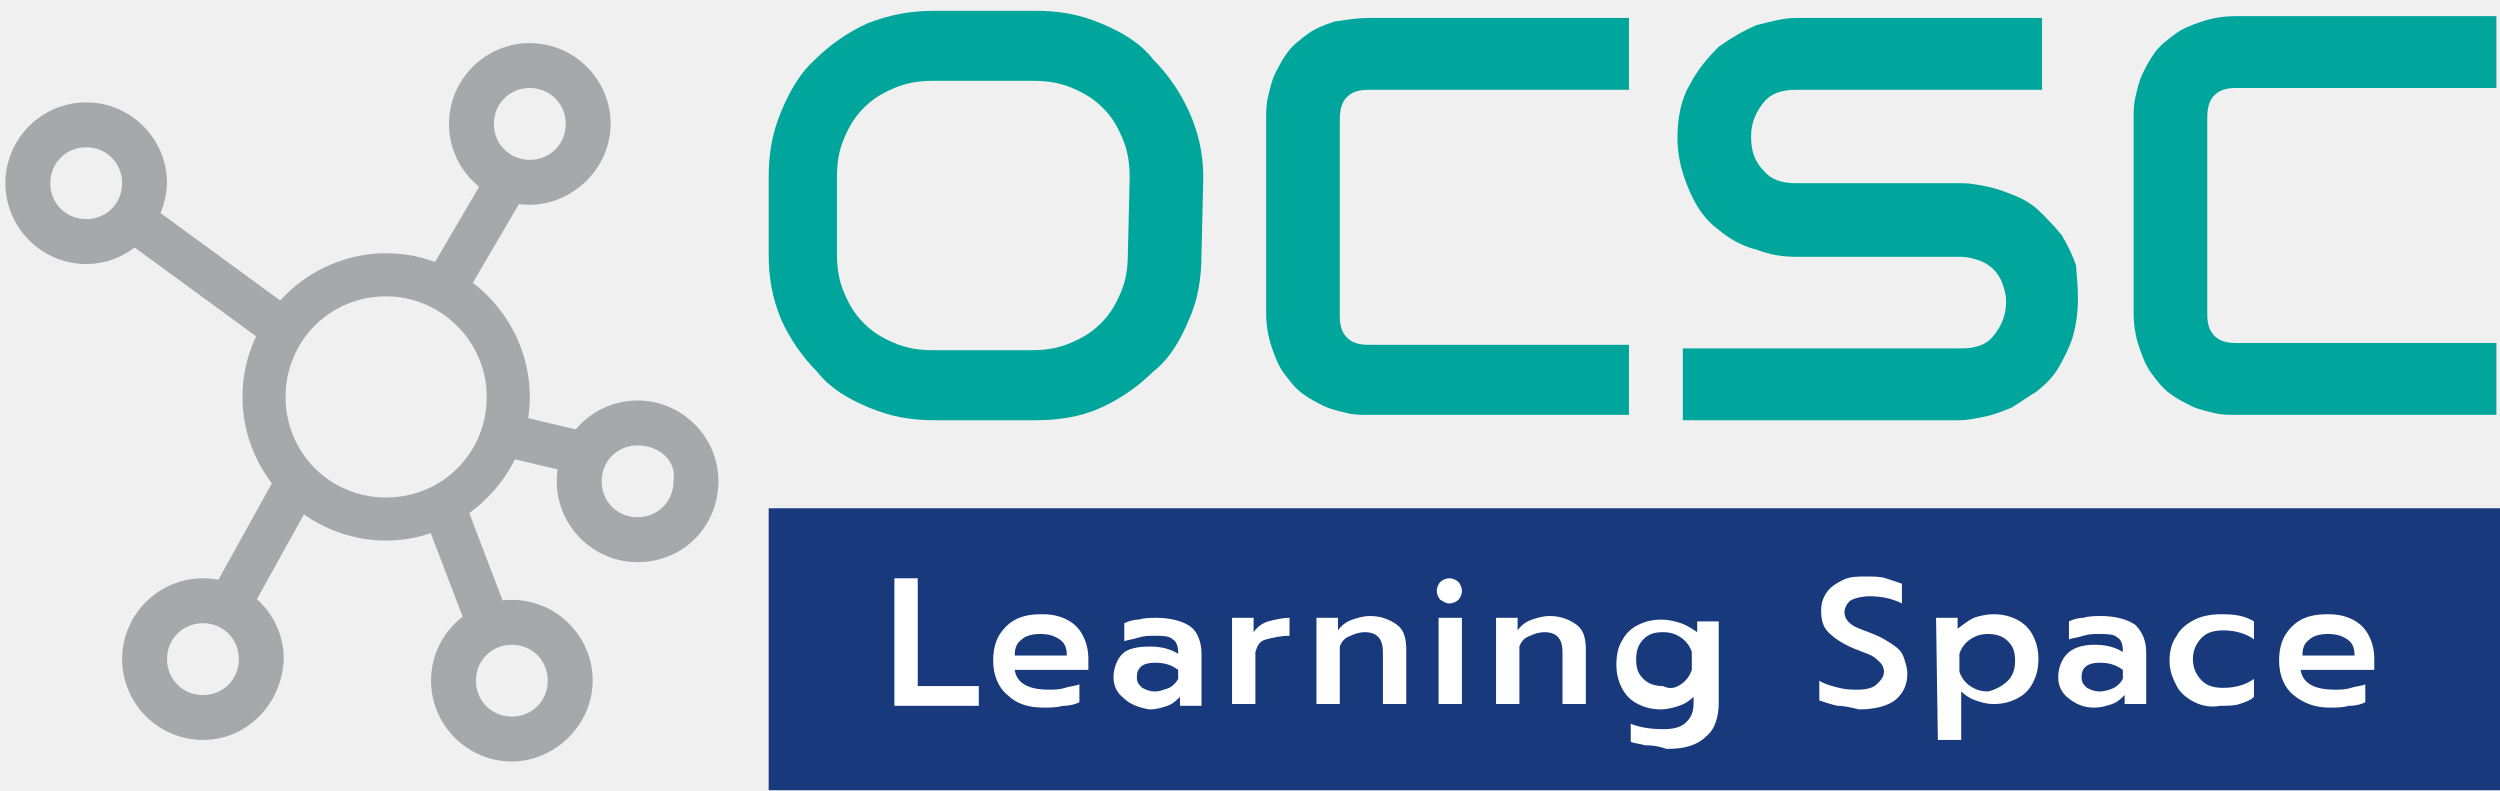
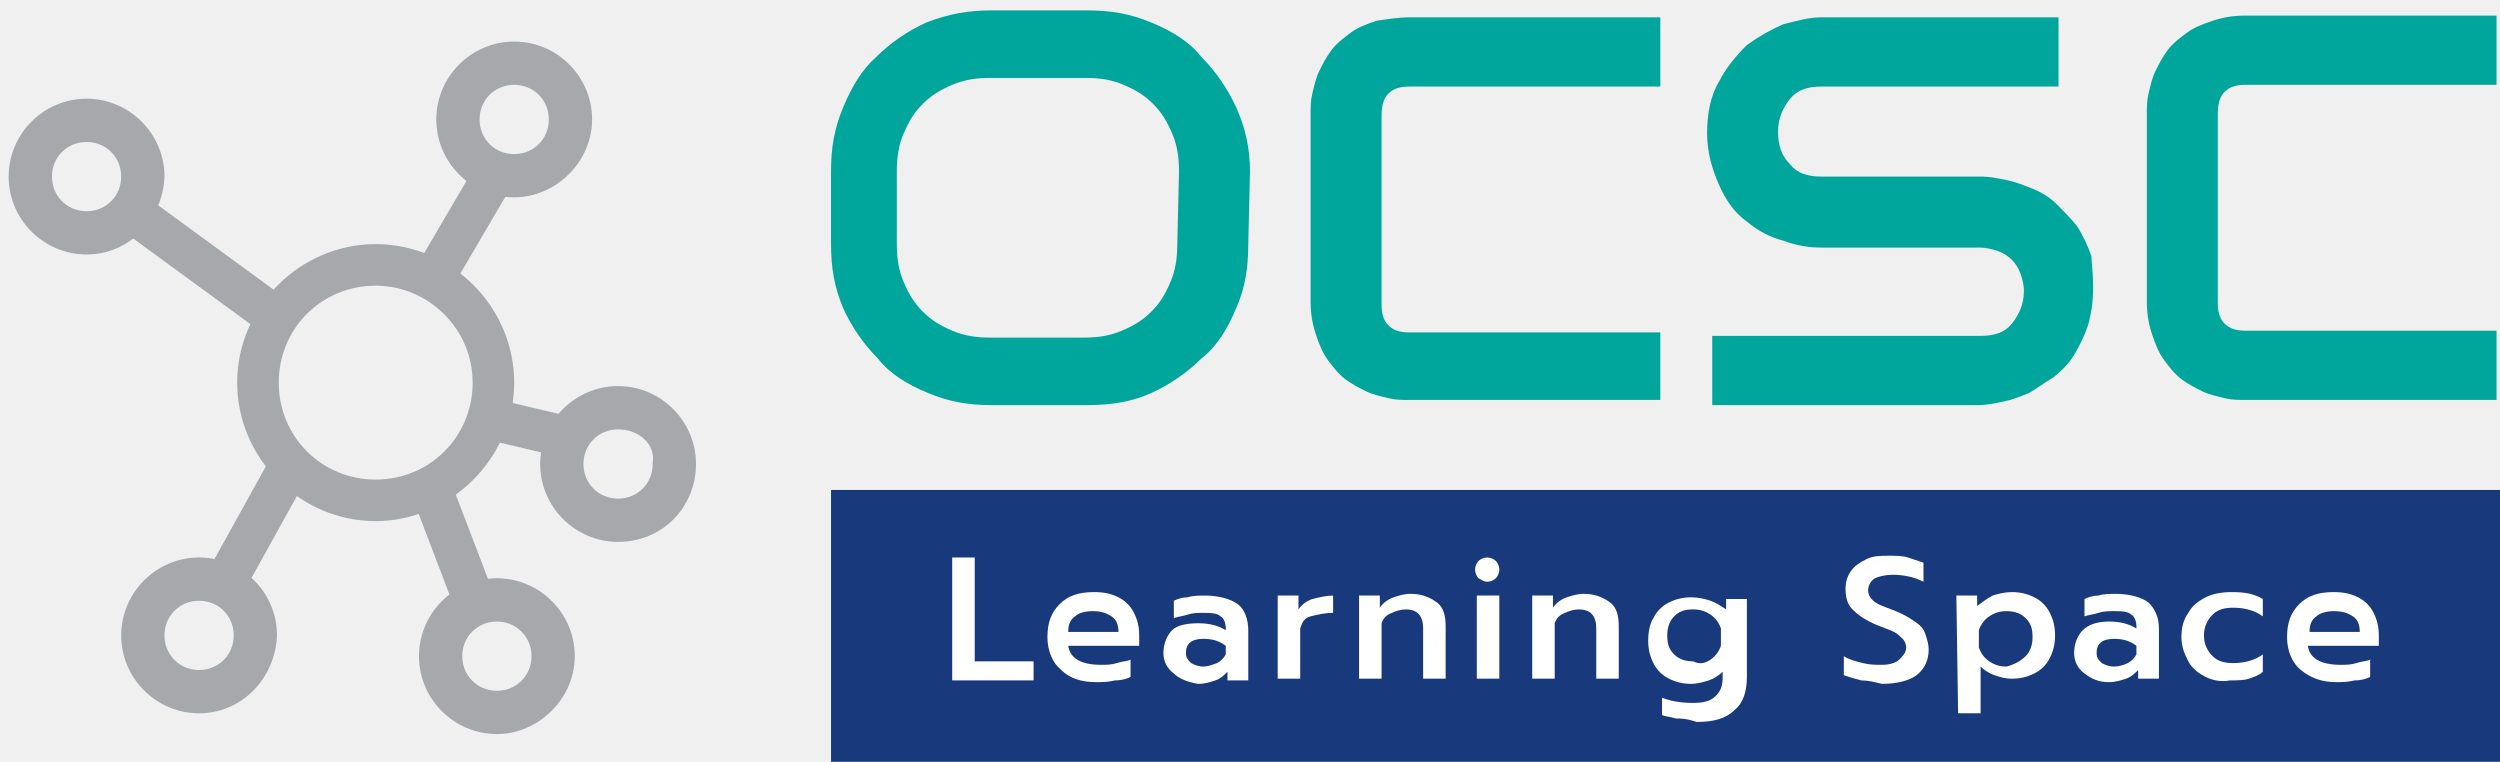
- <svg xmlns="http://www.w3.org/2000/svg" version="1.1" id="Layer_1" x="0px" y="0px" viewBox="0 0 139.2 44" style="enable-background:new 0 0 139.2 44;" xml:space="preserve">
+ <svg xmlns="http://www.w3.org/2000/svg" version="1.1" id="Layer_1" x="0px" y="0px" viewBox="0 0 144.4 44" style="enable-background:new 0 0 144.4 44;" xml:space="preserve">
  <style type="text/css">
	.st0{fill:#00A69C;}
	.st1{fill:#A7A8AB;stroke:#A7A8AB;stroke-miterlimit:10;}
- 	.st2{fill:#183A7C;}
- 	.st3{fill:#FFFFFF;}
+ 	.st2{fill:#A7A8AB;stroke:#A7A8AB;stroke-width:1;stroke-miterlimit:10;}
+ 	.st3{fill:#A7A8AB;stroke:#A7A8AB;stroke-width:1;stroke-miterlimit:10;}
+ 	.st4{fill:#A7A8AB;stroke:#A7A8AB;stroke-width:1;stroke-miterlimit:10;}
+ 	.st5{fill:#A7A8AB;stroke:#A7A8AB;stroke-width:1;stroke-miterlimit:10;}
+ 	.st6{fill:#183A7C;}
+ 	.st7{fill:#FFFFFF;}
</style>
  <g>
-     <path class="st0" d="M66.9,14.1c0,1.4-0.2,2.6-0.7,3.7c-0.5,1.2-1.1,2.2-2,2.9c-0.8,0.8-1.8,1.5-2.9,2s-2.3,0.7-3.7,0.7h-5.5   c-1.4,0-2.5-0.2-3.7-0.7s-2.2-1.1-2.9-2c-0.8-0.8-1.5-1.8-2-2.9c-0.5-1.2-0.7-2.3-0.7-3.7V9.9c0-1.4,0.2-2.5,0.7-3.7   C44,5,44.6,4,45.4,3.3c0.8-0.8,1.8-1.5,2.9-2c1.3-0.5,2.4-0.7,3.8-0.7h5.5c1.4,0,2.5,0.2,3.7,0.7s2.2,1.1,2.9,2   c0.8,0.8,1.5,1.8,2,2.9S67,8.5,67,9.9L66.9,14.1L66.9,14.1z M62.9,9.9c0-0.8-0.1-1.5-0.4-2.2c-0.3-0.7-0.6-1.2-1.1-1.7   c-0.5-0.5-1-0.8-1.7-1.1c-0.7-0.3-1.4-0.4-2.2-0.4h-5.5c-0.8,0-1.5,0.1-2.2,0.4c-0.7,0.3-1.2,0.6-1.7,1.1c-0.5,0.5-0.8,1-1.1,1.7   s-0.4,1.4-0.4,2.2v4.2c0,0.8,0.1,1.5,0.4,2.2c0.3,0.7,0.6,1.2,1.1,1.7c0.5,0.5,1,0.8,1.7,1.1c0.7,0.3,1.4,0.4,2.2,0.4h5.4   c0.8,0,1.5-0.1,2.2-0.4c0.7-0.3,1.2-0.6,1.7-1.1c0.5-0.5,0.8-1,1.1-1.7c0.3-0.7,0.4-1.4,0.4-2.2L62.9,9.9L62.9,9.9z" />
-     <path class="st0" d="M90.7,23.1H76.2c-0.4,0-0.8,0-1.2-0.1c-0.4-0.1-0.9-0.2-1.3-0.4c-0.4-0.2-0.8-0.4-1.2-0.7s-0.7-0.7-1-1.1   c-0.3-0.4-0.5-0.9-0.7-1.5s-0.3-1.2-0.3-1.9V6.6c0-0.4,0-0.8,0.1-1.2s0.2-0.9,0.4-1.3s0.4-0.8,0.7-1.2c0.3-0.4,0.7-0.7,1.1-1   s0.9-0.5,1.5-0.7C75,1.1,75.6,1,76.2,1h14.5v4H76.2c-0.5,0-0.9,0.1-1.2,0.4c-0.3,0.3-0.4,0.7-0.4,1.3v10.9c0,0.5,0.1,0.9,0.4,1.2   c0.3,0.3,0.7,0.4,1.2,0.4h14.5C90.7,19.1,90.7,23.1,90.7,23.1z" />
-     <path class="st0" d="M115.7,16.6c0,0.8-0.1,1.5-0.3,2.2c-0.2,0.6-0.5,1.2-0.8,1.7s-0.7,0.9-1.2,1.3c-0.5,0.3-0.9,0.6-1.4,0.9   c-0.5,0.2-1,0.4-1.5,0.5c-0.5,0.1-1,0.2-1.4,0.2H93.7v-4h15.5c0.8,0,1.4-0.2,1.8-0.7s0.7-1.1,0.7-1.9c0-0.4-0.1-0.7-0.2-1   c-0.1-0.3-0.3-0.6-0.5-0.8s-0.5-0.4-0.8-0.5c-0.3-0.1-0.7-0.2-1-0.2H100c-0.7,0-1.4-0.1-2.2-0.4c-0.8-0.2-1.5-0.6-2.1-1.1   c-0.7-0.5-1.2-1.2-1.6-2.1c-0.4-0.9-0.7-1.9-0.7-3s0.2-2.2,0.7-3c0.4-0.8,1-1.5,1.6-2.1c0.7-0.5,1.4-0.9,2.1-1.2   C98.6,1.2,99.3,1,100,1h13.7v4H100c-0.8,0-1.4,0.2-1.8,0.7c-0.4,0.5-0.7,1.1-0.7,1.9s0.2,1.4,0.7,1.9c0.4,0.5,1,0.7,1.8,0.7h9.3   l0,0c0.4,0,0.9,0.1,1.4,0.2c0.5,0.1,1,0.3,1.5,0.5c0.5,0.2,1,0.5,1.4,0.9c0.4,0.4,0.8,0.8,1.2,1.3c0.3,0.5,0.6,1.1,0.8,1.7   C115.6,15.1,115.7,15.8,115.7,16.6z" />
-     <path class="st0" d="M139,23.1h-14.5c-0.4,0-0.8,0-1.2-0.1c-0.4-0.1-0.9-0.2-1.3-0.4c-0.4-0.2-0.8-0.4-1.2-0.7   c-0.4-0.3-0.7-0.7-1-1.1c-0.3-0.4-0.5-0.9-0.7-1.5s-0.3-1.2-0.3-1.9V6.6c0-0.4,0-0.8,0.1-1.2c0.1-0.4,0.2-0.9,0.4-1.3   c0.2-0.4,0.4-0.8,0.7-1.2s0.7-0.7,1.1-1s0.9-0.5,1.5-0.7s1.2-0.3,1.9-0.3H139v4h-14.5c-0.5,0-0.9,0.1-1.2,0.4   c-0.3,0.3-0.4,0.7-0.4,1.3v10.9c0,0.5,0.1,0.9,0.4,1.2c0.3,0.3,0.7,0.4,1.2,0.4H139V23.1z" />
+     <path class="st0" d="M72.1,14.1c0,1.4-0.2,2.6-0.7,3.7c-0.5,1.2-1.1,2.2-2,2.9c-0.8,0.8-1.8,1.5-2.9,2c-1.1,0.5-2.3,0.7-3.7,0.7   h-5.5c-1.4,0-2.5-0.2-3.7-0.7s-2.2-1.1-2.9-2c-0.8-0.8-1.5-1.8-2-2.9c-0.5-1.2-0.7-2.3-0.7-3.7V9.9c0-1.4,0.2-2.5,0.7-3.7   s1.1-2.2,1.9-2.9c0.8-0.8,1.8-1.5,2.9-2c1.3-0.5,2.4-0.7,3.8-0.7h5.5c1.4,0,2.5,0.2,3.7,0.7c1.2,0.5,2.2,1.1,2.9,2   c0.8,0.8,1.5,1.8,2,2.9s0.8,2.3,0.8,3.7L72.1,14.1L72.1,14.1z M68.1,9.9c0-0.8-0.1-1.5-0.4-2.2S67.1,6.5,66.6,6s-1-0.8-1.7-1.1   c-0.7-0.3-1.4-0.4-2.2-0.4h-5.5c-0.8,0-1.5,0.1-2.2,0.4S53.8,5.5,53.3,6s-0.8,1-1.1,1.7s-0.4,1.4-0.4,2.2v4.2   c0,0.8,0.1,1.5,0.4,2.2c0.3,0.7,0.6,1.2,1.1,1.7s1,0.8,1.7,1.1c0.7,0.3,1.4,0.4,2.2,0.4h5.4c0.8,0,1.5-0.1,2.2-0.4   c0.7-0.3,1.2-0.6,1.7-1.1s0.8-1,1.1-1.7c0.3-0.7,0.4-1.4,0.4-2.2L68.1,9.9L68.1,9.9z" />
+     <path class="st0" d="M95.9,23.1H81.4c-0.4,0-0.8,0-1.2-0.1c-0.4-0.1-0.9-0.2-1.3-0.4c-0.4-0.2-0.8-0.4-1.2-0.7s-0.7-0.7-1-1.1   s-0.5-0.9-0.7-1.5s-0.3-1.2-0.3-1.9V6.6c0-0.4,0-0.8,0.1-1.2s0.2-0.9,0.4-1.3s0.4-0.8,0.7-1.2c0.3-0.4,0.7-0.7,1.1-1   s0.9-0.5,1.5-0.7C80.2,1.1,80.8,1,81.4,1h14.5v4H81.4c-0.5,0-0.9,0.1-1.2,0.4c-0.3,0.3-0.4,0.7-0.4,1.3v10.9c0,0.5,0.1,0.9,0.4,1.2   c0.3,0.3,0.7,0.4,1.2,0.4h14.5C95.9,19.1,95.9,23.1,95.9,23.1z" />
+     <path class="st0" d="M120.9,16.6c0,0.8-0.1,1.5-0.3,2.2c-0.2,0.6-0.5,1.2-0.8,1.7s-0.7,0.9-1.2,1.3c-0.5,0.3-0.9,0.6-1.4,0.9   c-0.5,0.2-1,0.4-1.5,0.5s-1,0.2-1.4,0.2H98.9v-4h15.5c0.8,0,1.4-0.2,1.8-0.7s0.7-1.1,0.7-1.9c0-0.4-0.1-0.7-0.2-1   c-0.1-0.3-0.3-0.6-0.5-0.8s-0.5-0.4-0.8-0.5s-0.7-0.2-1-0.2h-9.2c-0.7,0-1.4-0.1-2.2-0.4c-0.8-0.2-1.5-0.6-2.1-1.1   c-0.7-0.5-1.2-1.2-1.6-2.1c-0.4-0.9-0.7-1.9-0.7-3s0.2-2.2,0.7-3c0.4-0.8,1-1.5,1.6-2.1c0.7-0.5,1.4-0.9,2.1-1.2   c0.8-0.2,1.5-0.4,2.2-0.4h13.7v4h-13.7c-0.8,0-1.4,0.2-1.8,0.7s-0.7,1.1-0.7,1.9s0.2,1.4,0.7,1.9c0.4,0.5,1,0.7,1.8,0.7h9.3l0,0   c0.4,0,0.9,0.1,1.4,0.2c0.5,0.1,1,0.3,1.5,0.5s1,0.5,1.4,0.9s0.8,0.8,1.2,1.3c0.3,0.5,0.6,1.1,0.8,1.7   C120.8,15.1,120.9,15.8,120.9,16.6z" />
+     <path class="st0" d="M144.2,23.1h-14.5c-0.4,0-0.8,0-1.2-0.1s-0.9-0.2-1.3-0.4c-0.4-0.2-0.8-0.4-1.2-0.7c-0.4-0.3-0.7-0.7-1-1.1   s-0.5-0.9-0.7-1.5s-0.3-1.2-0.3-1.9V6.6c0-0.4,0-0.8,0.1-1.2s0.2-0.9,0.4-1.3c0.2-0.4,0.4-0.8,0.7-1.2s0.7-0.7,1.1-1   s0.9-0.5,1.5-0.7c0.6-0.2,1.2-0.3,1.9-0.3h14.5v4h-14.5c-0.5,0-0.9,0.1-1.2,0.4s-0.4,0.7-0.4,1.3v10.9c0,0.5,0.1,0.9,0.4,1.2   c0.3,0.3,0.7,0.4,1.2,0.4h14.5V23.1z" />
  </g>
  <g>
-     <path class="st1" d="M21.5,29.6c-4.1,0-7.5-3.4-7.5-7.5s3.4-7.5,7.5-7.5S29,18,29,22.1S25.5,29.6,21.5,29.6z M21.5,16   c-3.4,0-6.1,2.7-6.1,6.1s2.7,6.1,6.1,6.1s6.1-2.7,6.1-6.1S24.8,16,21.5,16z" />
-     <path class="st1" d="M28.5,41.9c-2.2,0-4-1.8-4-4s1.8-4,4-4s4,1.8,4,4C32.5,40.1,30.6,41.9,28.5,41.9z M28.5,35.4   c-1.4,0-2.5,1.1-2.5,2.5s1.1,2.5,2.5,2.5s2.5-1.1,2.5-2.5S29.9,35.4,28.5,35.4z" />
-     <path class="st1" d="M35.5,30.8c-2.2,0-4-1.8-4-4s1.8-4,4-4s4,1.8,4,4S37.8,30.8,35.5,30.8z M35.5,24.3c-1.4,0-2.5,1.1-2.5,2.5   s1.1,2.5,2.5,2.5s2.5-1.1,2.5-2.5C38.2,25.4,37,24.3,35.5,24.3z" />
-     <path class="st1" d="M11.3,40.7c-2.2,0-4-1.8-4-4s1.8-4,4-4s4,1.8,4,4C15.2,38.9,13.5,40.7,11.3,40.7z M11.3,34.2   c-1.4,0-2.5,1.1-2.5,2.5s1.1,2.5,2.5,2.5s2.5-1.1,2.5-2.5S12.7,34.2,11.3,34.2z" />
-     <path class="st1" d="M4.8,14.2c-2.2,0-4-1.8-4-4s1.8-4,4-4s4,1.8,4,4C8.7,12.4,7,14.2,4.8,14.2z M4.8,7.7c-1.4,0-2.5,1.1-2.5,2.5   s1.1,2.5,2.5,2.5s2.5-1.1,2.5-2.5S6.2,7.7,4.8,7.7z" />
-     <path class="st1" d="M29.5,10.9c-2.2,0-4-1.8-4-4s1.8-4,4-4s4,1.8,4,4S31.6,10.9,29.5,10.9z M29.5,4.4c-1.4,0-2.5,1.1-2.5,2.5   s1.1,2.5,2.5,2.5S32,8.3,32,6.9S30.9,4.4,29.5,4.4z" />
-     <rect x="10.9" y="29.4" transform="matrix(0.4848 -0.8746 0.8746 0.4848 -18.7188 28.3785)" class="st1" width="7.6" height="1.4" />
-     <rect x="25.2" y="28.1" transform="matrix(0.9343 -0.3566 0.3566 0.9343 -9.4784 11.2792)" class="st1" width="1.4" height="6.5" />
-     <rect x="29.8" y="22.5" transform="matrix(0.2293 -0.9734 0.9734 0.2293 -0.5785 48.79)" class="st1" width="1.4" height="4.6" />
-     <rect x="23" y="12.3" transform="matrix(0.5056 -0.8628 0.8628 0.5056 1.9266 29.2956)" class="st1" width="7.1" height="1.4" />
-     <rect x="10.8" y="9.9" transform="matrix(0.59 -0.8074 0.8074 0.59 -7.54 15.5512)" class="st1" width="1.4" height="10.5" />
+     <path class="st1" d="M21.7,29.6c-4.1,0-7.5-3.4-7.5-7.5s3.4-7.5,7.5-7.5s7.5,3.4,7.5,7.5S25.7,29.6,21.7,29.6z M21.7,16   c-3.4,0-6.1,2.7-6.1,6.1s2.7,6.1,6.1,6.1s6.1-2.7,6.1-6.1S25,16,21.7,16z" />
+     <path class="st1" d="M28.7,41.9c-2.2,0-4-1.8-4-4s1.8-4,4-4s4,1.8,4,4C32.7,40.1,30.8,41.9,28.7,41.9z M28.7,35.4   c-1.4,0-2.5,1.1-2.5,2.5s1.1,2.5,2.5,2.5s2.5-1.1,2.5-2.5S30.1,35.4,28.7,35.4z" />
+     <path class="st1" d="M35.7,30.8c-2.2,0-4-1.8-4-4s1.8-4,4-4s4,1.8,4,4S38,30.8,35.7,30.8z M35.7,24.3c-1.4,0-2.5,1.1-2.5,2.5   s1.1,2.5,2.5,2.5s2.5-1.1,2.5-2.5C38.4,25.4,37.2,24.3,35.7,24.3z" />
+     <path class="st1" d="M11.5,40.7c-2.2,0-4-1.8-4-4s1.8-4,4-4s4,1.8,4,4C15.4,38.9,13.7,40.7,11.5,40.7z M11.5,34.2   c-1.4,0-2.5,1.1-2.5,2.5s1.1,2.5,2.5,2.5s2.5-1.1,2.5-2.5S12.9,34.2,11.5,34.2z" />
+     <path class="st1" d="M5,14.2c-2.2,0-4-1.8-4-4s1.8-4,4-4s4,1.8,4,4C8.9,12.4,7.2,14.2,5,14.2z M5,7.7c-1.4,0-2.5,1.1-2.5,2.5   s1.1,2.5,2.5,2.5s2.5-1.1,2.5-2.5S6.4,7.7,5,7.7z" />
+     <path class="st1" d="M29.7,10.9c-2.2,0-4-1.8-4-4s1.8-4,4-4s4,1.8,4,4S31.8,10.9,29.7,10.9z M29.7,4.4c-1.4,0-2.5,1.1-2.5,2.5   s1.1,2.5,2.5,2.5s2.5-1.1,2.5-2.5S31.1,4.4,29.7,4.4z" />
+     <rect x="11.2" y="29.4" transform="matrix(0.4848 -0.8746 0.8746 0.4848 -18.6194 28.6192)" class="st2" width="7.6" height="1.4" />
+     <rect x="25.4" y="28.1" transform="matrix(0.9343 -0.3566 0.3566 0.9343 -9.4541 11.3843)" class="st3" width="1.4" height="6.5" />
+     <rect x="30.1" y="22.5" transform="matrix(0.2293 -0.9734 0.9734 0.2293 -0.3855 49.0891)" class="st3" width="1.4" height="4.6" />
+     <rect x="23.3" y="12.3" transform="matrix(0.5056 -0.8628 0.8628 0.5056 2.076 29.5449)" class="st4" width="7.1" height="1.4" />
+     <rect x="11" y="10" transform="matrix(0.59 -0.8074 0.8074 0.59 -7.4681 15.7023)" class="st5" width="1.4" height="10.5" />
  </g>
-   <rect x="42.8" y="28.3" class="st2" width="96.5" height="15.7" />
+   <rect x="48" y="28.3" class="st6" width="96.5" height="15.7" />
  <g>
    <g>
-       <path class="st3" d="M49.8,32.2h1.3v6h3.4v1.1h-4.7V32.2z" />
-       <path class="st3" d="M56.1,38.7c-0.5-0.4-0.8-1.1-0.8-1.9c0-0.8,0.2-1.4,0.7-1.9s1.1-0.7,2-0.7c0.6,0,1,0.1,1.4,0.3    s0.7,0.5,0.9,0.9s0.3,0.8,0.3,1.3v0.6h-4.1c0.1,0.7,0.7,1.1,1.9,1.1c0.3,0,0.6,0,0.9-0.1s0.6-0.1,0.8-0.2v1    c-0.2,0.1-0.5,0.2-0.9,0.2c-0.4,0.1-0.7,0.1-1.1,0.1C57.3,39.4,56.6,39.2,56.1,38.7z M59.4,36.5c0-0.4-0.1-0.7-0.4-0.9    c-0.3-0.2-0.6-0.3-1.1-0.3c-0.4,0-0.8,0.1-1,0.3c-0.3,0.2-0.4,0.5-0.4,0.9H59.4z" />
-       <path class="st3" d="M62.6,38.9c-0.4-0.3-0.6-0.7-0.6-1.2s0.2-1,0.5-1.3S63.4,36,64,36c0.6,0,1.1,0.1,1.6,0.4v-0.1    c0-0.3-0.1-0.6-0.3-0.7c-0.2-0.2-0.6-0.2-1-0.2c-0.3,0-0.6,0-0.9,0.1c-0.3,0.1-0.5,0.1-0.8,0.2v-1c0.2-0.1,0.5-0.2,0.8-0.2    c0.3-0.1,0.7-0.1,1-0.1c0.8,0,1.5,0.2,1.9,0.5c0.4,0.3,0.6,0.9,0.6,1.5v2.9h-1.2v-0.5c-0.2,0.2-0.4,0.4-0.7,0.5s-0.6,0.2-1,0.2    C63.4,39.4,62.9,39.2,62.6,38.9z M65.1,38.3c0.2-0.1,0.4-0.3,0.5-0.5v-0.5c-0.4-0.3-0.8-0.4-1.3-0.4c-0.7,0-1,0.3-1,0.8    c0,0.3,0.1,0.4,0.3,0.6c0.2,0.1,0.4,0.2,0.7,0.2C64.6,38.5,64.8,38.4,65.1,38.3z" />
-       <path class="st3" d="M68.6,34.4h1.2v0.8c0.2-0.3,0.5-0.5,0.8-0.6c0.4-0.1,0.8-0.2,1.2-0.2v1c-0.5,0-0.9,0.1-1.3,0.2    c-0.4,0.1-0.5,0.4-0.6,0.7v2.9h-1.3V34.4z" />
-       <path class="st3" d="M73.3,34.4h1.2v0.7c0.2-0.3,0.5-0.5,0.8-0.6s0.6-0.2,1-0.2c0.6,0,1.1,0.2,1.5,0.5c0.4,0.3,0.5,0.8,0.5,1.4v3    H77v-2.9c0-0.7-0.3-1.1-1-1.1c-0.3,0-0.6,0.1-0.8,0.2c-0.3,0.1-0.5,0.3-0.6,0.6v3.2h-1.3C73.3,39.2,73.3,34.4,73.3,34.4z" />
-       <path class="st3" d="M80.2,33.4c-0.1-0.1-0.2-0.3-0.2-0.5s0.1-0.4,0.2-0.5c0.1-0.1,0.3-0.2,0.5-0.2s0.4,0.1,0.5,0.2    c0.1,0.1,0.2,0.3,0.2,0.5s-0.1,0.4-0.2,0.5c-0.1,0.1-0.3,0.2-0.5,0.2C80.5,33.6,80.4,33.5,80.2,33.4z M80.1,34.4h1.3v4.8h-1.3    V34.4z" />
-       <path class="st3" d="M83.3,34.4h1.2v0.7c0.2-0.3,0.5-0.5,0.8-0.6s0.6-0.2,1-0.2c0.6,0,1.1,0.2,1.5,0.5c0.4,0.3,0.5,0.8,0.5,1.4v3    H87v-2.9c0-0.7-0.3-1.1-1-1.1c-0.3,0-0.6,0.1-0.8,0.2c-0.3,0.1-0.5,0.3-0.6,0.6v3.2h-1.3C83.3,39.2,83.3,34.4,83.3,34.4z" />
-       <path class="st3" d="M91.6,41.5c-0.3-0.1-0.6-0.1-0.8-0.2v-1c0.5,0.2,1.1,0.3,1.8,0.3c0.6,0,1-0.1,1.3-0.4s0.4-0.6,0.4-1.1v-0.3    c-0.2,0.2-0.5,0.4-0.8,0.5s-0.7,0.2-1,0.2c-0.5,0-0.9-0.1-1.3-0.3c-0.4-0.2-0.7-0.5-0.9-0.9C90.1,37.9,90,37.5,90,37    s0.1-1,0.3-1.3c0.2-0.4,0.5-0.7,0.9-0.9c0.4-0.2,0.8-0.3,1.3-0.3c0.4,0,0.8,0.1,1.1,0.2c0.3,0.1,0.6,0.3,0.9,0.5v-0.6h1.2v4.5    c0,0.8-0.2,1.5-0.7,1.9c-0.5,0.5-1.2,0.7-2.2,0.7C92.2,41.5,91.9,41.5,91.6,41.5z M93.6,38.1c0.3-0.2,0.5-0.5,0.6-0.8v-1    c-0.1-0.3-0.3-0.6-0.6-0.8s-0.6-0.3-1-0.3c-0.5,0-0.8,0.1-1.1,0.4c-0.3,0.3-0.4,0.7-0.4,1.1c0,0.5,0.1,0.8,0.4,1.1    s0.7,0.4,1.1,0.4C93,38.4,93.3,38.3,93.6,38.1z" />
-       <path class="st3" d="M102.3,39.3c-0.4-0.1-0.7-0.2-1-0.3v-1.1c0.3,0.2,0.7,0.3,1.1,0.4c0.4,0.1,0.7,0.1,1.1,0.1    c0.4,0,0.8-0.1,1-0.3s0.4-0.4,0.4-0.7c0-0.2-0.1-0.4-0.2-0.5c-0.1-0.1-0.3-0.3-0.5-0.4c-0.2-0.1-0.5-0.2-1-0.4    c-0.7-0.3-1.1-0.6-1.4-0.9s-0.4-0.7-0.4-1.2c0-0.4,0.1-0.7,0.3-1c0.2-0.3,0.5-0.5,0.9-0.7c0.4-0.2,0.8-0.2,1.3-0.2    c0.4,0,0.8,0,1.1,0.1c0.3,0.1,0.6,0.2,0.9,0.3v1.1c-0.6-0.3-1.2-0.4-1.8-0.4c-0.4,0-0.8,0.1-1,0.2s-0.4,0.4-0.4,0.7    c0,0.2,0.1,0.4,0.2,0.5c0.1,0.1,0.2,0.2,0.4,0.3c0.2,0.1,0.5,0.2,1,0.4s0.8,0.4,1.1,0.6c0.3,0.2,0.5,0.4,0.6,0.7    c0.1,0.3,0.2,0.6,0.2,0.9c0,0.6-0.2,1.1-0.7,1.5c-0.4,0.3-1.1,0.5-2,0.5C103.1,39.4,102.7,39.3,102.3,39.3z" />
-       <path class="st3" d="M107.8,34.4h1.2V35c0.3-0.2,0.5-0.4,0.9-0.6c0.3-0.1,0.7-0.2,1.1-0.2c0.5,0,0.9,0.1,1.3,0.3    c0.4,0.2,0.7,0.5,0.9,0.9s0.3,0.8,0.3,1.3s-0.1,0.9-0.3,1.3c-0.2,0.4-0.5,0.7-0.9,0.9c-0.4,0.2-0.8,0.3-1.3,0.3    c-0.4,0-0.7-0.1-1-0.2s-0.6-0.3-0.8-0.5v2.7h-1.3L107.8,34.4L107.8,34.4z M111.8,37.9c0.3-0.3,0.4-0.7,0.4-1.1    c0-0.5-0.1-0.8-0.4-1.1s-0.7-0.4-1.1-0.4c-0.4,0-0.7,0.1-1,0.3s-0.5,0.5-0.6,0.8v1c0.1,0.3,0.3,0.6,0.6,0.8c0.3,0.2,0.6,0.3,1,0.3    C111.1,38.4,111.5,38.2,111.8,37.9z" />
-       <path class="st3" d="M115.2,38.9c-0.4-0.3-0.6-0.7-0.6-1.2s0.2-1,0.5-1.3s0.8-0.5,1.5-0.5c0.6,0,1.1,0.1,1.6,0.4v-0.1    c0-0.3-0.1-0.6-0.3-0.7c-0.2-0.2-0.6-0.2-1-0.2c-0.3,0-0.6,0-0.9,0.1s-0.5,0.1-0.8,0.2v-1c0.2-0.1,0.5-0.2,0.8-0.2    c0.3-0.1,0.7-0.1,1-0.1c0.8,0,1.5,0.2,1.9,0.5c0.4,0.4,0.6,0.9,0.6,1.5v2.9h-1.2v-0.5c-0.2,0.2-0.4,0.4-0.7,0.5s-0.6,0.2-1,0.2    C116,39.4,115.6,39.2,115.2,38.9z M117.7,38.3c0.2-0.1,0.4-0.3,0.5-0.5v-0.5c-0.4-0.3-0.8-0.4-1.3-0.4c-0.7,0-1,0.3-1,0.8    c0,0.3,0.1,0.4,0.3,0.6c0.2,0.1,0.4,0.2,0.7,0.2C117.2,38.5,117.5,38.4,117.7,38.3z" />
-       <path class="st3" d="M122.2,39.1c-0.4-0.2-0.8-0.5-1-0.9s-0.4-0.8-0.4-1.4c0-0.5,0.1-1,0.4-1.4c0.2-0.4,0.6-0.7,1-0.9    c0.4-0.2,0.9-0.3,1.5-0.3c0.8,0,1.3,0.1,1.8,0.4v1c-0.4-0.3-1-0.5-1.7-0.5c-0.5,0-0.9,0.1-1.2,0.4c-0.3,0.3-0.5,0.7-0.5,1.2    s0.2,0.9,0.5,1.2s0.7,0.4,1.2,0.4c0.7,0,1.3-0.2,1.7-0.5v1c-0.2,0.2-0.5,0.3-0.8,0.4c-0.3,0.1-0.7,0.1-1.1,0.1    C123.1,39.4,122.6,39.3,122.2,39.1z" />
-       <path class="st3" d="M127.7,38.7c-0.5-0.4-0.8-1.1-0.8-1.9c0-0.8,0.2-1.4,0.7-1.9s1.1-0.7,2-0.7c0.6,0,1,0.1,1.4,0.3    s0.7,0.5,0.9,0.9s0.3,0.8,0.3,1.3v0.6h-4.1c0.1,0.7,0.7,1.1,1.9,1.1c0.3,0,0.6,0,0.9-0.1c0.3-0.1,0.6-0.1,0.8-0.2v1    c-0.2,0.1-0.5,0.2-0.9,0.2c-0.4,0.1-0.7,0.1-1.1,0.1C129,39.4,128.3,39.2,127.7,38.7z M131.1,36.5c0-0.4-0.1-0.7-0.4-0.9    c-0.3-0.2-0.6-0.3-1.1-0.3c-0.4,0-0.8,0.1-1,0.3c-0.3,0.2-0.4,0.5-0.4,0.9H131.1z" />
+       <path class="st7" d="M55,32.2h1.3v6h3.4v1.1H55V32.2z" />
+       <path class="st7" d="M61.3,38.7c-0.5-0.4-0.8-1.1-0.8-1.9c0-0.8,0.2-1.4,0.7-1.9s1.1-0.7,2-0.7c0.6,0,1,0.1,1.4,0.3    s0.7,0.5,0.9,0.9c0.2,0.4,0.3,0.8,0.3,1.3v0.6h-4.1c0.1,0.7,0.7,1.1,1.9,1.1c0.3,0,0.6,0,0.9-0.1s0.6-0.1,0.8-0.2v1    c-0.2,0.1-0.5,0.2-0.9,0.2c-0.4,0.1-0.7,0.1-1.1,0.1C62.5,39.4,61.8,39.2,61.3,38.7z M64.6,36.5c0-0.4-0.1-0.7-0.4-0.9    s-0.6-0.3-1.1-0.3c-0.4,0-0.8,0.1-1,0.3c-0.3,0.2-0.4,0.5-0.4,0.9H64.6z" />
+       <path class="st7" d="M67.8,38.9c-0.4-0.3-0.6-0.7-0.6-1.2s0.2-1,0.5-1.3c0.3-0.3,0.9-0.4,1.5-0.4s1.1,0.1,1.6,0.4v-0.1    c0-0.3-0.1-0.6-0.3-0.7c-0.2-0.2-0.6-0.2-1-0.2c-0.3,0-0.6,0-0.9,0.1s-0.5,0.1-0.8,0.2v-1c0.2-0.1,0.5-0.2,0.8-0.2    c0.3-0.1,0.7-0.1,1-0.1c0.8,0,1.5,0.2,1.9,0.5s0.6,0.9,0.6,1.5v2.9h-1.2v-0.5c-0.2,0.2-0.4,0.4-0.7,0.5s-0.6,0.2-1,0.2    C68.6,39.4,68.1,39.2,67.8,38.9z M70.3,38.3c0.2-0.1,0.4-0.3,0.5-0.5v-0.5c-0.4-0.3-0.8-0.4-1.3-0.4c-0.7,0-1,0.3-1,0.8    c0,0.3,0.1,0.4,0.3,0.6c0.2,0.1,0.4,0.2,0.7,0.2C69.8,38.5,70,38.4,70.3,38.3z" />
+       <path class="st7" d="M73.8,34.4H75v0.8c0.2-0.3,0.5-0.5,0.8-0.6c0.4-0.1,0.8-0.2,1.2-0.2v1c-0.5,0-0.9,0.1-1.3,0.2    c-0.4,0.1-0.5,0.4-0.6,0.7v2.9h-1.3C73.8,39.2,73.8,34.4,73.8,34.4z" />
+       <path class="st7" d="M78.5,34.4h1.2v0.7c0.2-0.3,0.5-0.5,0.8-0.6s0.6-0.2,1-0.2c0.6,0,1.1,0.2,1.5,0.5s0.5,0.8,0.5,1.4v3h-1.3    v-2.9c0-0.7-0.3-1.1-1-1.1c-0.3,0-0.6,0.1-0.8,0.2c-0.3,0.1-0.5,0.3-0.6,0.6v3.2h-1.3C78.5,39.2,78.5,34.4,78.5,34.4z" />
+       <path class="st7" d="M85.4,33.4c-0.1-0.1-0.2-0.3-0.2-0.5s0.1-0.4,0.2-0.5s0.3-0.2,0.5-0.2s0.4,0.1,0.5,0.2    c0.1,0.1,0.2,0.3,0.2,0.5s-0.1,0.4-0.2,0.5s-0.3,0.2-0.5,0.2C85.7,33.6,85.6,33.5,85.4,33.4z M85.3,34.4h1.3v4.8h-1.3V34.4z" />
+       <path class="st7" d="M88.5,34.4h1.2v0.7c0.2-0.3,0.5-0.5,0.8-0.6s0.6-0.2,1-0.2c0.6,0,1.1,0.2,1.5,0.5s0.5,0.8,0.5,1.4v3h-1.3    v-2.9c0-0.7-0.3-1.1-1-1.1c-0.3,0-0.6,0.1-0.8,0.2c-0.3,0.1-0.5,0.3-0.6,0.6v3.2h-1.3C88.5,39.2,88.5,34.4,88.5,34.4z" />
+       <path class="st7" d="M96.8,41.5c-0.3-0.1-0.6-0.1-0.8-0.2v-1c0.5,0.2,1.1,0.3,1.8,0.3c0.6,0,1-0.1,1.3-0.4s0.4-0.6,0.4-1.1v-0.3    c-0.2,0.2-0.5,0.4-0.8,0.5s-0.7,0.2-1,0.2c-0.5,0-0.9-0.1-1.3-0.3s-0.7-0.5-0.9-0.9c-0.2-0.4-0.3-0.8-0.3-1.3s0.1-1,0.3-1.3    c0.2-0.4,0.5-0.7,0.9-0.9s0.8-0.3,1.3-0.3c0.4,0,0.8,0.1,1.1,0.2c0.3,0.1,0.6,0.3,0.9,0.5v-0.6h1.2v4.5c0,0.8-0.2,1.5-0.7,1.9    c-0.5,0.5-1.2,0.7-2.2,0.7C97.4,41.5,97.1,41.5,96.8,41.5z M98.8,38.1c0.3-0.2,0.5-0.5,0.6-0.8v-1c-0.1-0.3-0.3-0.6-0.6-0.8    s-0.6-0.3-1-0.3c-0.5,0-0.8,0.1-1.1,0.4c-0.3,0.3-0.4,0.7-0.4,1.1c0,0.5,0.1,0.8,0.4,1.1s0.7,0.4,1.1,0.4    C98.2,38.4,98.5,38.3,98.8,38.1z" />
+       <path class="st7" d="M107.5,39.3c-0.4-0.1-0.7-0.2-1-0.3v-1.1c0.3,0.2,0.7,0.3,1.1,0.4c0.4,0.1,0.7,0.1,1.1,0.1s0.8-0.1,1-0.3    s0.4-0.4,0.4-0.7c0-0.2-0.1-0.4-0.2-0.5s-0.3-0.3-0.5-0.4c-0.2-0.1-0.5-0.2-1-0.4c-0.7-0.3-1.1-0.6-1.4-0.9s-0.4-0.7-0.4-1.2    c0-0.4,0.1-0.7,0.3-1c0.2-0.3,0.5-0.5,0.9-0.7s0.8-0.2,1.3-0.2c0.4,0,0.8,0,1.1,0.1c0.3,0.1,0.6,0.2,0.9,0.3v1.1    c-0.6-0.3-1.2-0.4-1.8-0.4c-0.4,0-0.8,0.1-1,0.2s-0.4,0.4-0.4,0.7c0,0.2,0.1,0.4,0.2,0.5s0.2,0.2,0.4,0.3c0.2,0.1,0.5,0.2,1,0.4    s0.8,0.4,1.1,0.6c0.3,0.2,0.5,0.4,0.6,0.7s0.2,0.6,0.2,0.9c0,0.6-0.2,1.1-0.7,1.5c-0.4,0.3-1.1,0.5-2,0.5    C108.3,39.4,107.9,39.3,107.5,39.3z" />
+       <path class="st7" d="M113,34.4h1.2V35c0.3-0.2,0.5-0.4,0.9-0.6c0.3-0.1,0.7-0.2,1.1-0.2c0.5,0,0.9,0.1,1.3,0.3s0.7,0.5,0.9,0.9    s0.3,0.8,0.3,1.3s-0.1,0.9-0.3,1.3c-0.2,0.4-0.5,0.7-0.9,0.9s-0.8,0.3-1.3,0.3c-0.4,0-0.7-0.1-1-0.2s-0.6-0.3-0.8-0.5v2.7h-1.3    L113,34.4L113,34.4z M117,37.9c0.3-0.3,0.4-0.7,0.4-1.1c0-0.5-0.1-0.8-0.4-1.1s-0.7-0.4-1.1-0.4s-0.7,0.1-1,0.3s-0.5,0.5-0.6,0.8    v1c0.1,0.3,0.3,0.6,0.6,0.8c0.3,0.2,0.6,0.3,1,0.3C116.3,38.4,116.7,38.2,117,37.9z" />
+       <path class="st7" d="M120.4,38.9c-0.4-0.3-0.6-0.7-0.6-1.2s0.2-1,0.5-1.3s0.8-0.5,1.5-0.5c0.6,0,1.1,0.1,1.6,0.4v-0.1    c0-0.3-0.1-0.6-0.3-0.7c-0.2-0.2-0.6-0.2-1-0.2c-0.3,0-0.6,0-0.9,0.1s-0.5,0.1-0.8,0.2v-1c0.2-0.1,0.5-0.2,0.8-0.2    c0.3-0.1,0.7-0.1,1-0.1c0.8,0,1.5,0.2,1.9,0.5c0.4,0.4,0.6,0.9,0.6,1.5v2.9h-1.2v-0.5c-0.2,0.2-0.4,0.4-0.7,0.5s-0.6,0.2-1,0.2    C121.2,39.4,120.8,39.2,120.4,38.9z M122.9,38.3c0.2-0.1,0.4-0.3,0.5-0.5v-0.5c-0.4-0.3-0.8-0.4-1.3-0.4c-0.7,0-1,0.3-1,0.8    c0,0.3,0.1,0.4,0.3,0.6c0.2,0.1,0.4,0.2,0.7,0.2C122.4,38.5,122.7,38.4,122.9,38.3z" />
+       <path class="st7" d="M127.4,39.1c-0.4-0.2-0.8-0.5-1-0.9s-0.4-0.8-0.4-1.4c0-0.5,0.1-1,0.4-1.4c0.2-0.4,0.6-0.7,1-0.9    s0.9-0.3,1.5-0.3c0.8,0,1.3,0.1,1.8,0.4v1c-0.4-0.3-1-0.5-1.7-0.5c-0.5,0-0.9,0.1-1.2,0.4c-0.3,0.3-0.5,0.7-0.5,1.2    s0.2,0.9,0.5,1.2c0.3,0.3,0.7,0.4,1.2,0.4c0.7,0,1.3-0.2,1.7-0.5v1c-0.2,0.2-0.5,0.3-0.8,0.4c-0.3,0.1-0.7,0.1-1.1,0.1    C128.3,39.4,127.8,39.3,127.4,39.1z" />
+       <path class="st7" d="M132.9,38.7c-0.5-0.4-0.8-1.1-0.8-1.9c0-0.8,0.2-1.4,0.7-1.9s1.1-0.7,2-0.7c0.6,0,1,0.1,1.4,0.3    s0.7,0.5,0.9,0.9s0.3,0.8,0.3,1.3v0.6h-4.1c0.1,0.7,0.7,1.1,1.9,1.1c0.3,0,0.6,0,0.9-0.1c0.3-0.1,0.6-0.1,0.8-0.2v1    c-0.2,0.1-0.5,0.2-0.9,0.2c-0.4,0.1-0.7,0.1-1.1,0.1C134.2,39.4,133.5,39.2,132.9,38.7z M136.3,36.5c0-0.4-0.1-0.7-0.4-0.9    c-0.3-0.2-0.6-0.3-1.1-0.3c-0.4,0-0.8,0.1-1,0.3c-0.3,0.2-0.4,0.5-0.4,0.9H136.3z" />
    </g>
  </g>
</svg>
